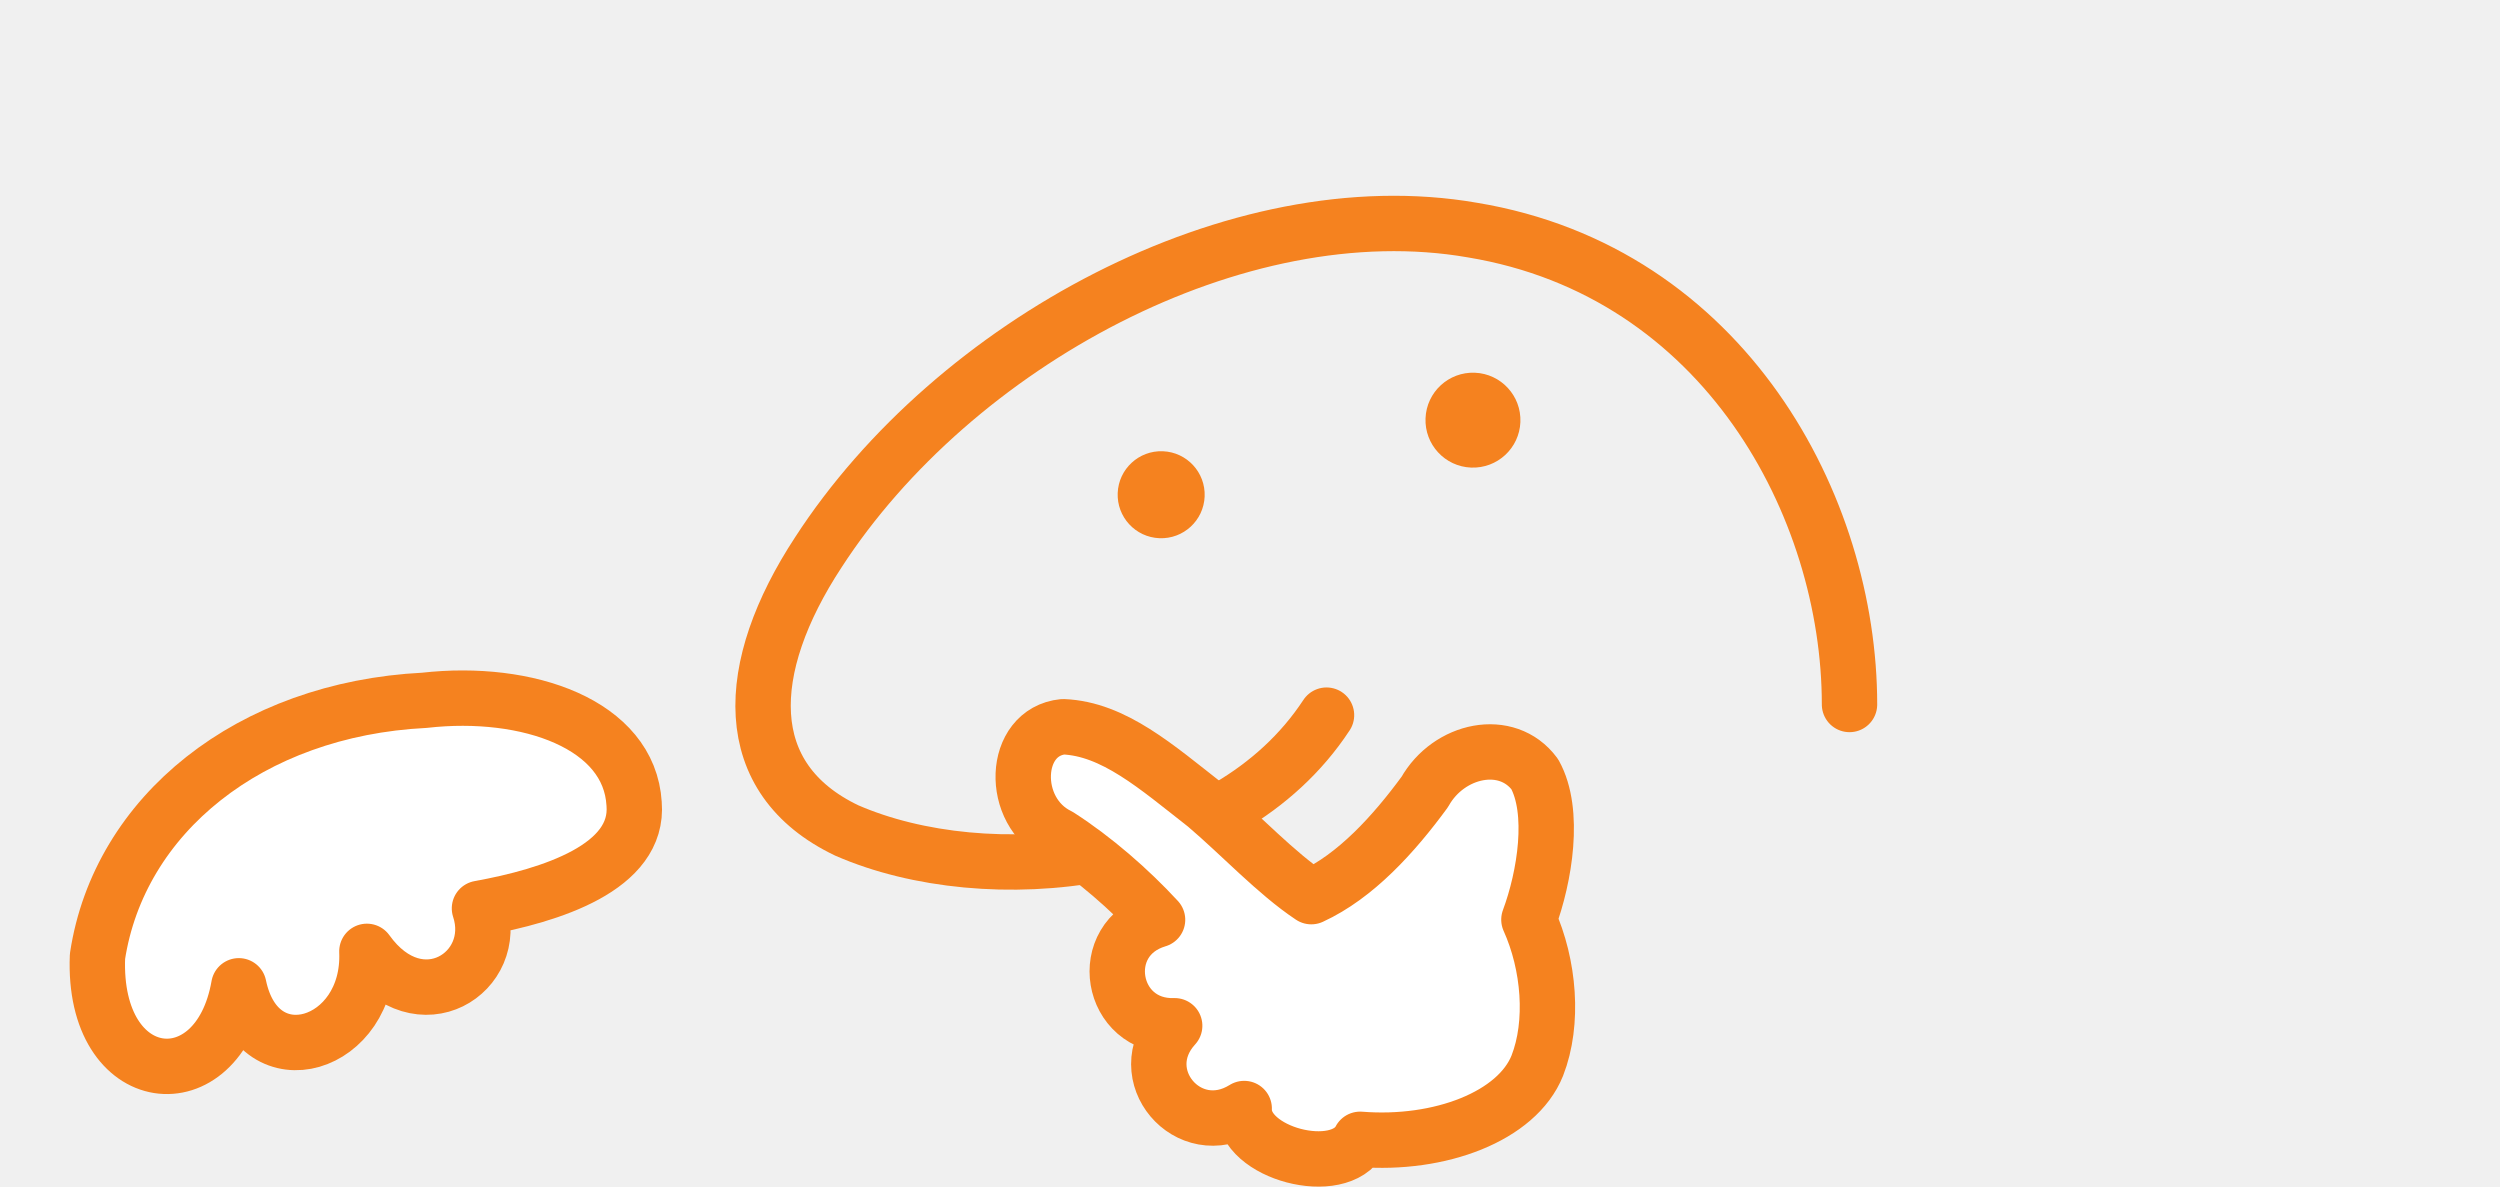
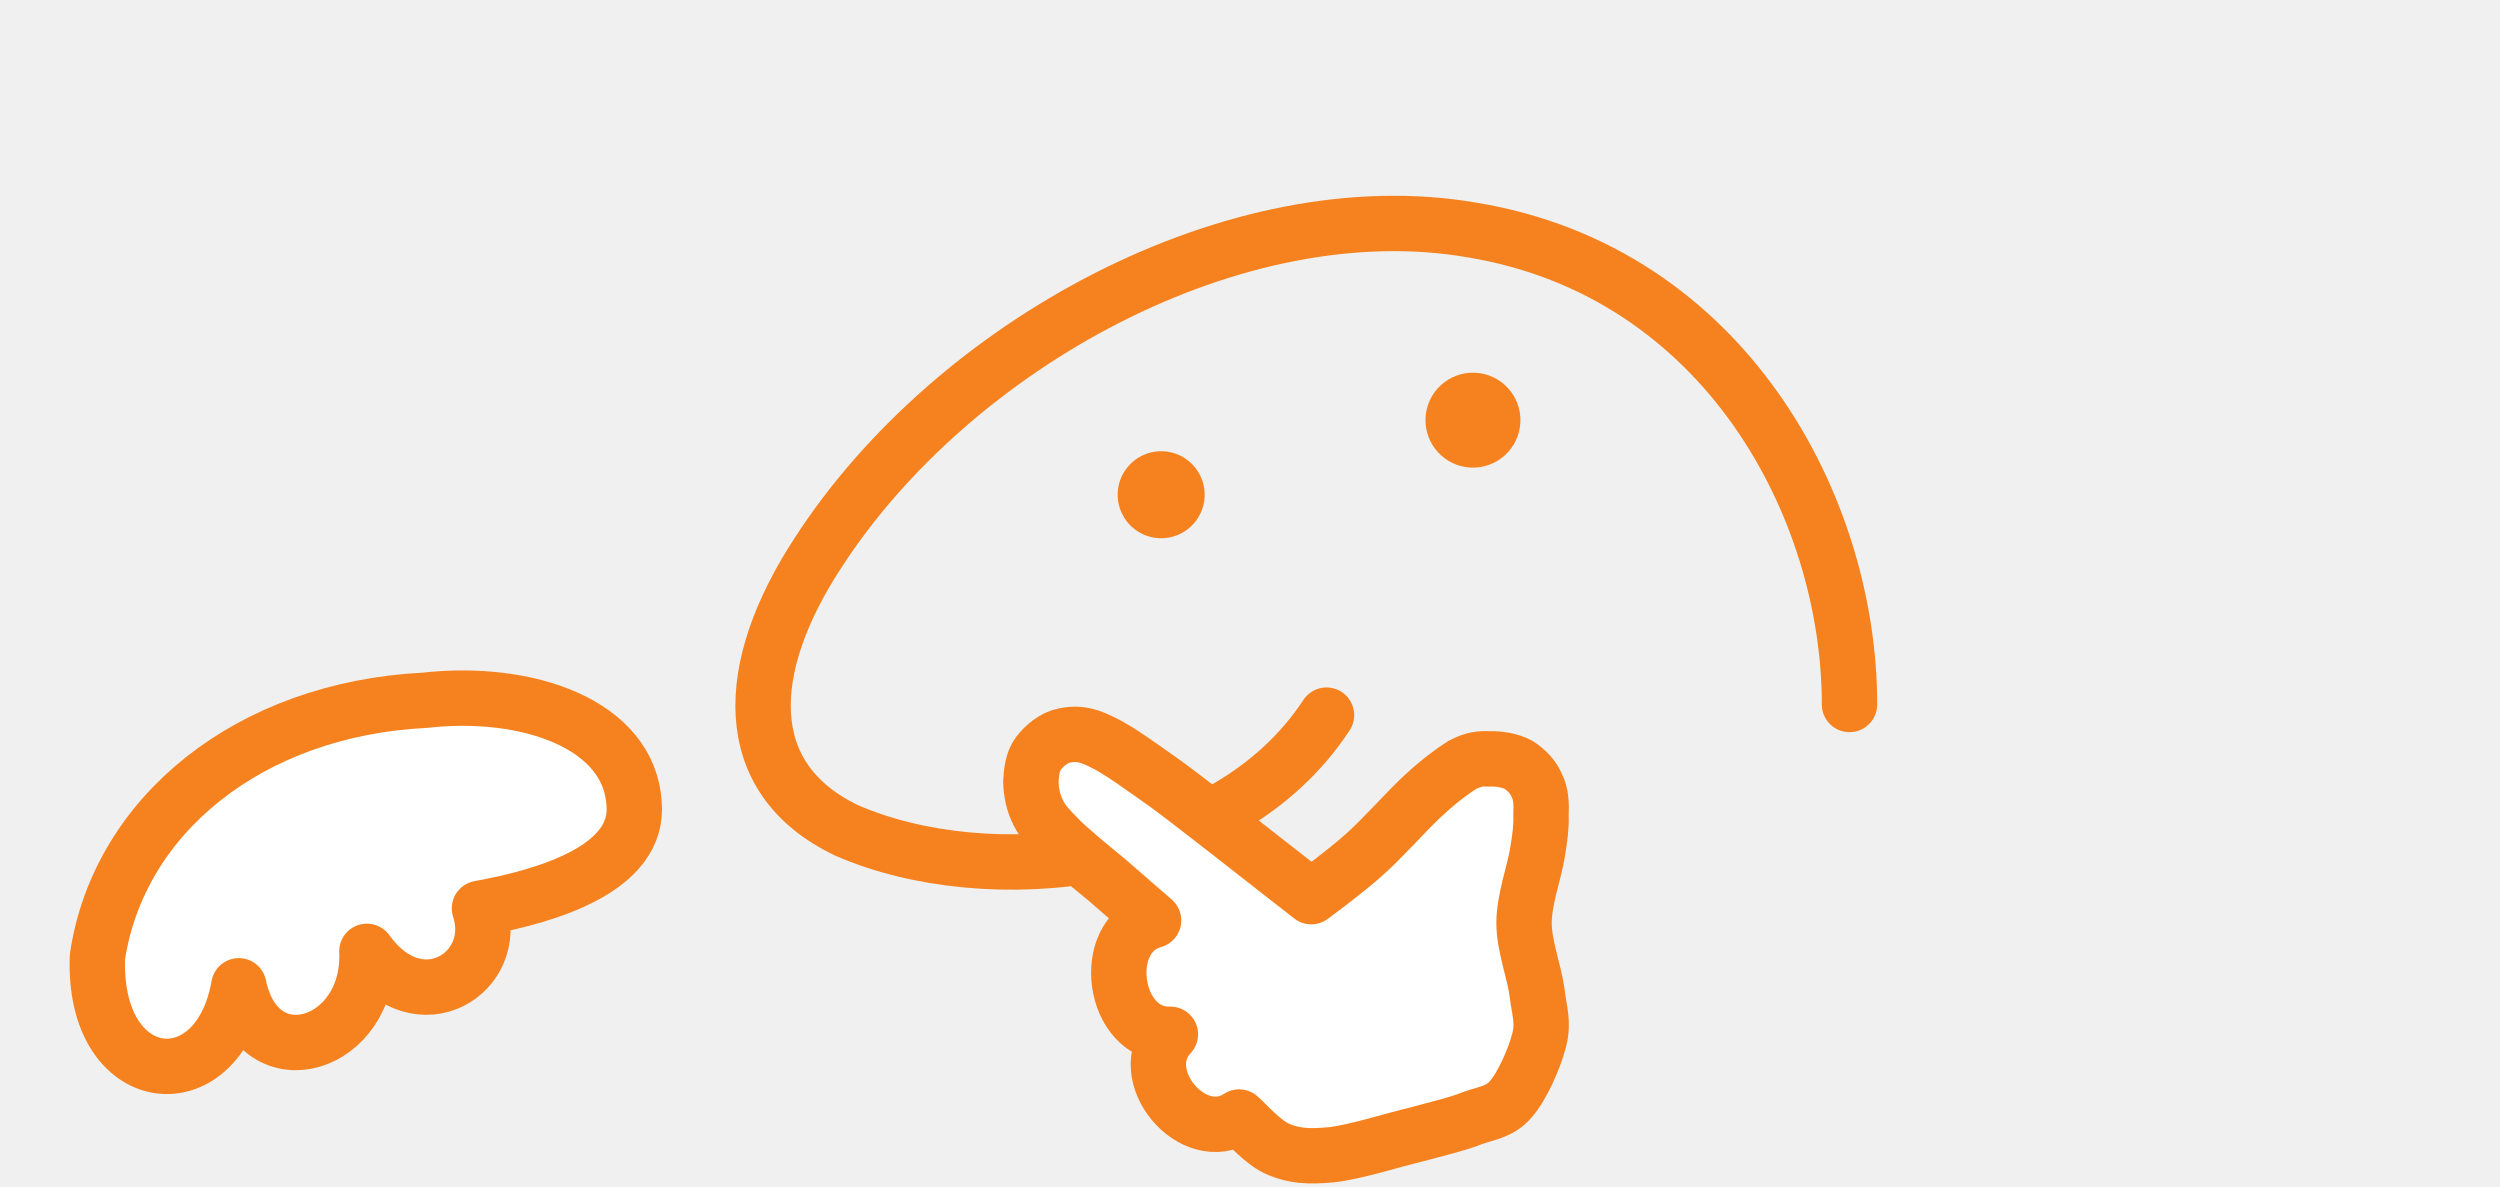
<svg xmlns="http://www.w3.org/2000/svg" viewBox="30 40 316 150" width="632" height="300" fill="none" stroke="#F5821F" stroke-width="7" stroke-linecap="round" stroke-linejoin="round">
  <g transform="rotate(2.3 188 122)">
    <path d="M264 126 C263 101 246 72 214 68 C184 64 149 85 133 112 C124 127 124 141 138 147 C156 154 186 150 198 130" />
    <circle cx="176" cy="103" r="5.5" fill="#F5821F" stroke="none" />
    <circle cx="215" cy="92" r="6" fill="#F5821F" stroke="none" />
    <g transform="translate(0 6.7)">
      <path fill="#FFFFFF" d="M44 160 C46 142 62 128 84 126 C97 124 110 128 111 138 C112 146 101 150 92 152 C95 160 85 167 78 158 C79 170 65 175 62 163 C60 178 44 177 44 160 Z" />
    </g>
    <g transform="translate(197 153)">
-       <path fill="#FFFFFF" d="M-32.2 -6.4 C-38.6 -9.2 -38.6 -19.3 -32.2 -20.2 C-25.8 -20.2 -20.2 -15.6 -13.8 -11 C-9.2 -7.4 -4.6 -2.8 0 0 C5.5 -2.8 10.1 -8.3 13.8 -13.8 C16.6 -19.3 23.9 -21.2 27.6 -16.6 C30.4 -12 29.4 -3.7 27.6 1.8 C30.4 7.4 31.3 14.7 29.4 20.2 C27.1 26.7 17.5 30.8 7.4 30.4 C5 35.5 -7.4 32.8 -7.4 27.1 C-14.3 31.8 -22 23.4 -16.6 17 C-24.8 17.6 -27.2 6.4 -19.3 3.7 C-23 0 -27.6 -3.7 -32.2 -6.4 Z" />
+       <path fill="#FFFFFF" d="M-19.8 3.8 C-20.8 3 -23.7 0.7 -25.8 -1 C-27.9 -2.6 -30.6 -4.6 -32.1 -6 C-33.6 -7.4 -34.3 -8.1 -34.9 -9.2 C-35.6 -10.4 -35.9 -11.8 -36 -13 C-36 -14.2 -35.9 -15.7 -35.2 -16.7 C-34.5 -17.7 -33.3 -18.8 -32 -19.1 C-30.7 -19.4 -29.5 -19.5 -27.3 -18.5 C-25.1 -17.6 -21.6 -15.2 -18.8 -13.4 C-16 -11.5 -13.4 -9.6 -10.3 -7.4 C-7.1 -5.1 -1.7 -1.2 0 0 C1.1 -0.9 4.1 -3.3 6.4 -5.5 C8.7 -7.7 11.6 -11.3 13.6 -13.3 C15.6 -15.3 17.1 -16.5 18.4 -17.4 C19.8 -18.2 20.6 -18.3 21.8 -18.3 C23 -18.4 24.5 -18.2 25.5 -17.7 C26.5 -17.1 27.4 -16.3 27.9 -15.2 C28.5 -14.2 28.6 -12.9 28.6 -11.4 C28.7 -10 28.6 -8.7 28.3 -6.4 C28 -4.1 26.9 -0.7 27 2.2 C27.1 5.1 28.6 8.5 29 11 C29.4 13.4 30 14.7 29.5 17 C29 19.3 27.6 22.9 26.2 24.6 C24.8 26.4 22.8 26.5 20.9 27.4 C18.9 28.2 17.3 28.6 14.5 29.5 C11.6 30.3 6.7 32.1 3.8 32.5 C0.9 32.9 -0.9 32.8 -2.8 32.1 C-4.8 31.4 -7.1 28.9 -8 28.2 C-13.7 32.3 -21.7 23.4 -17.1 18.1 C-24.4 18.6 -26.7 6 -19.8 3.8 Z" />
    </g>
  </g>
</svg>
